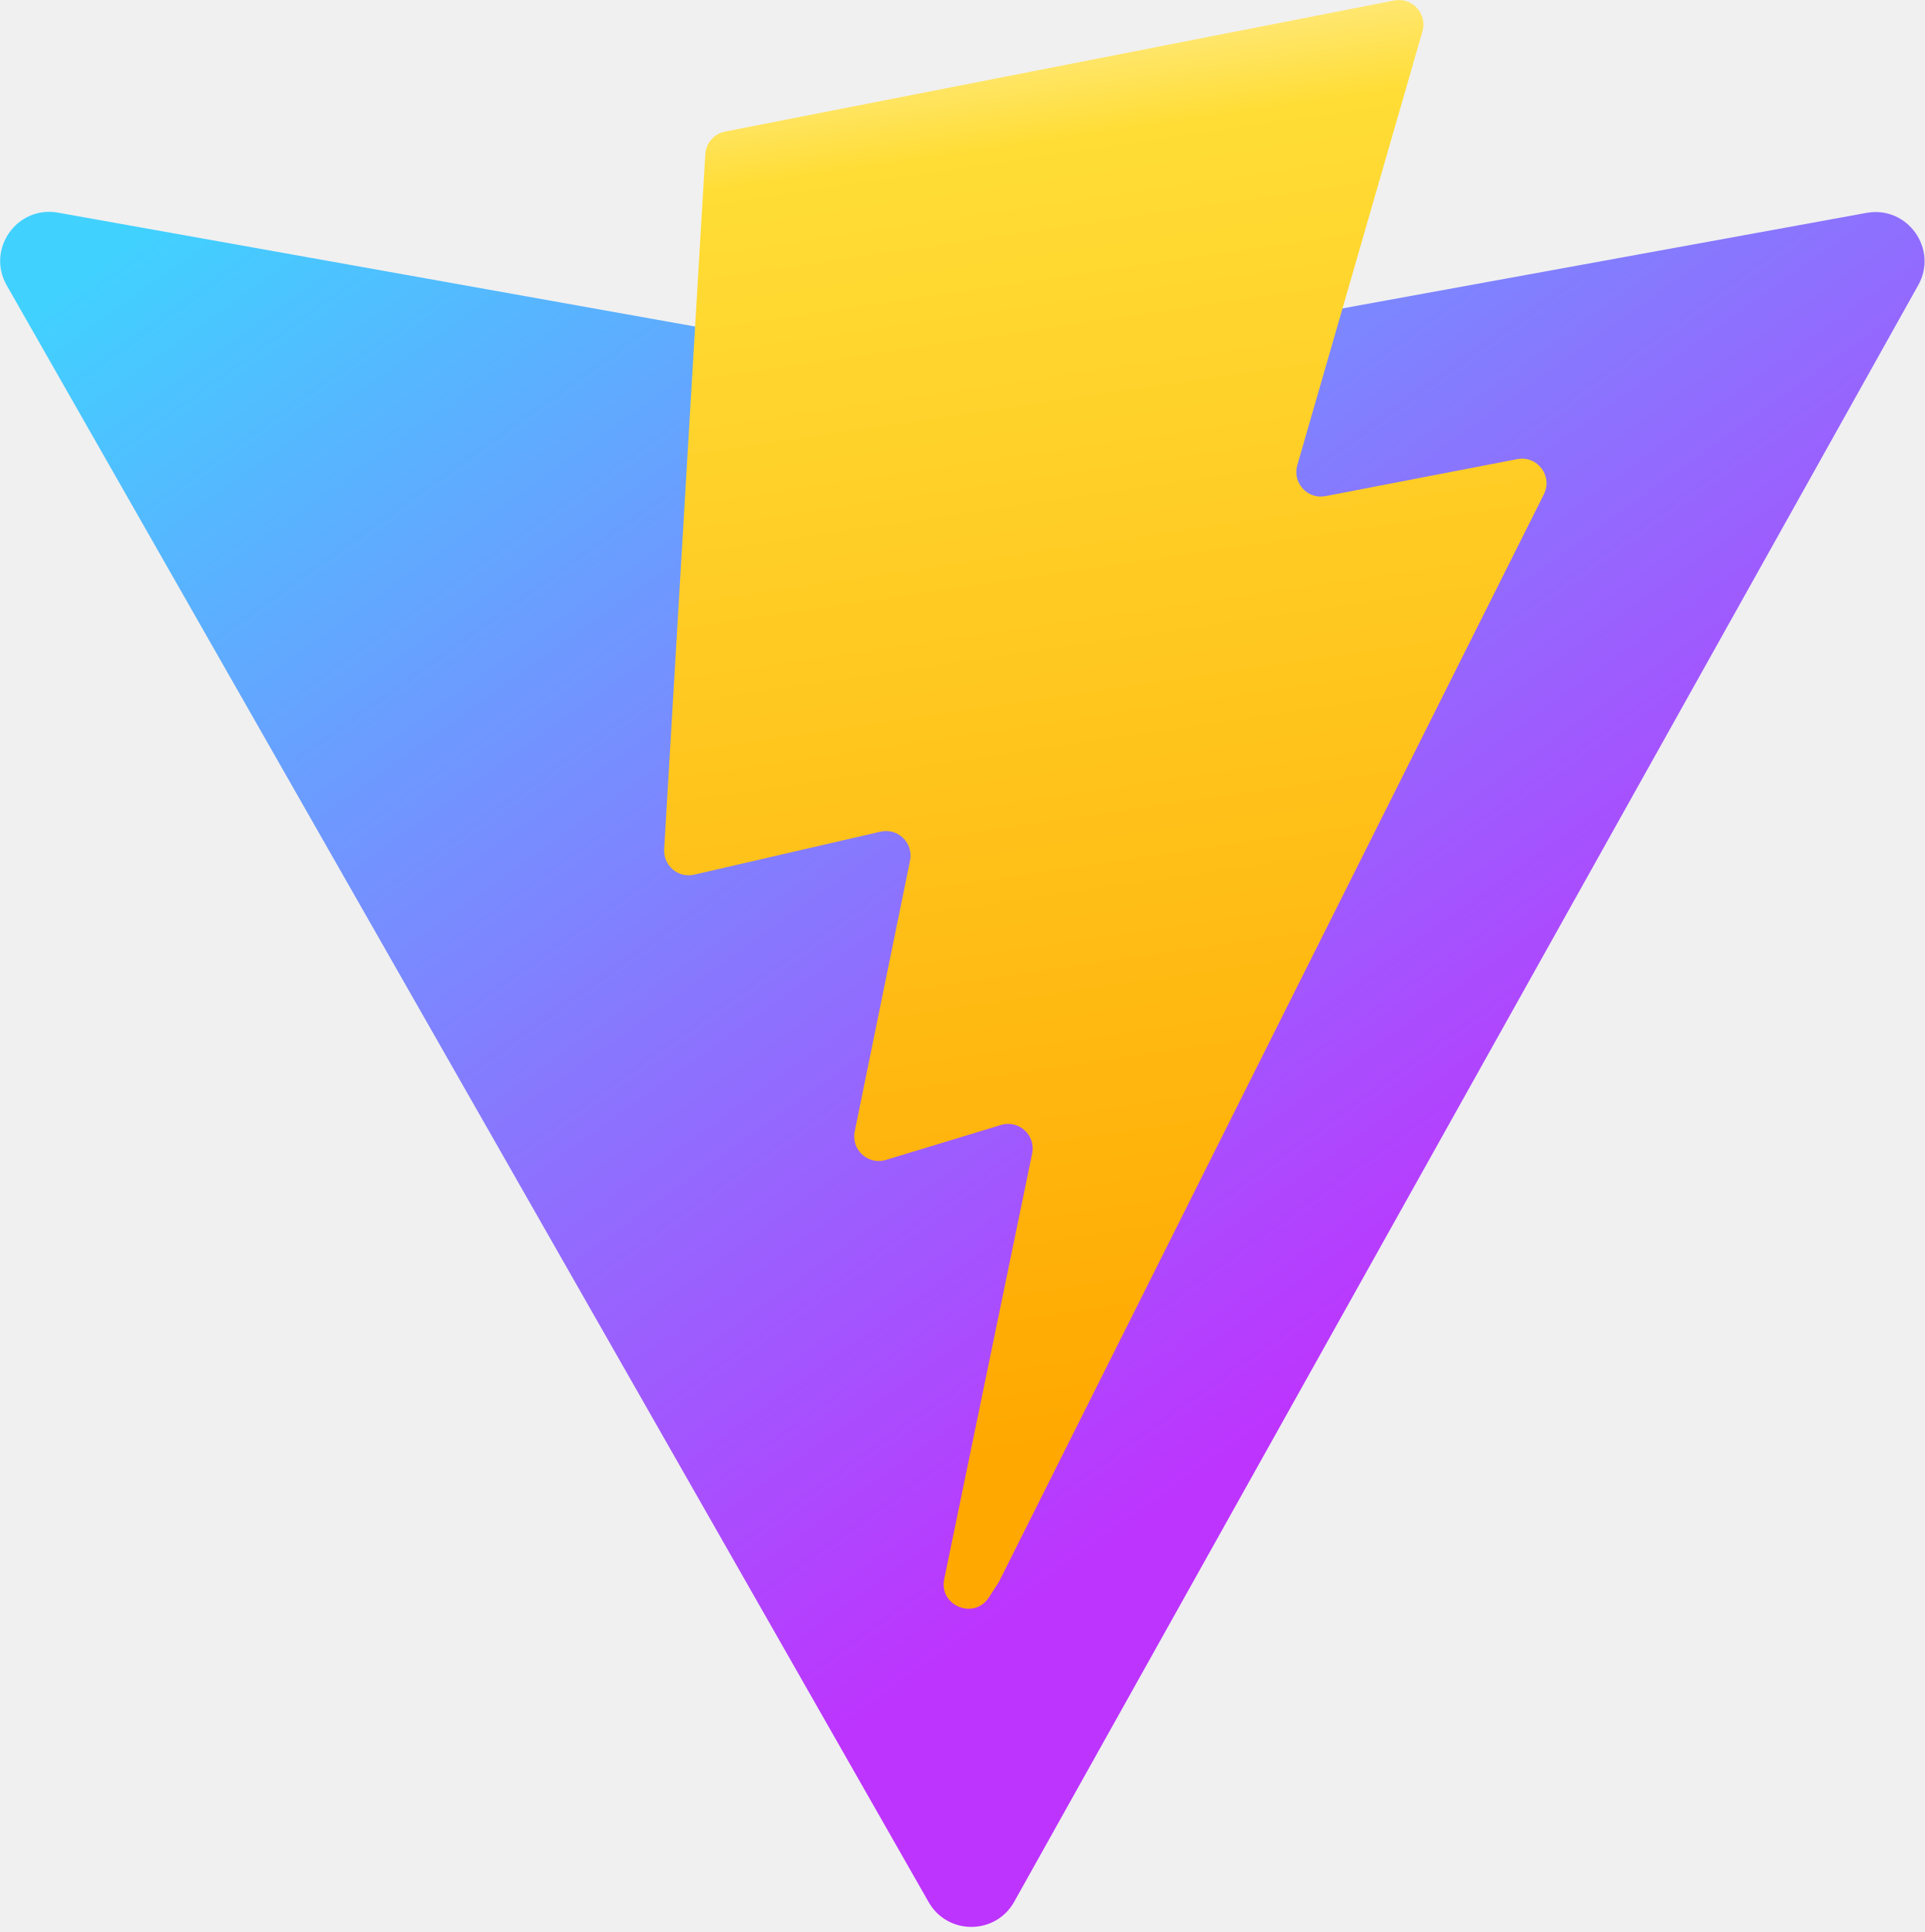
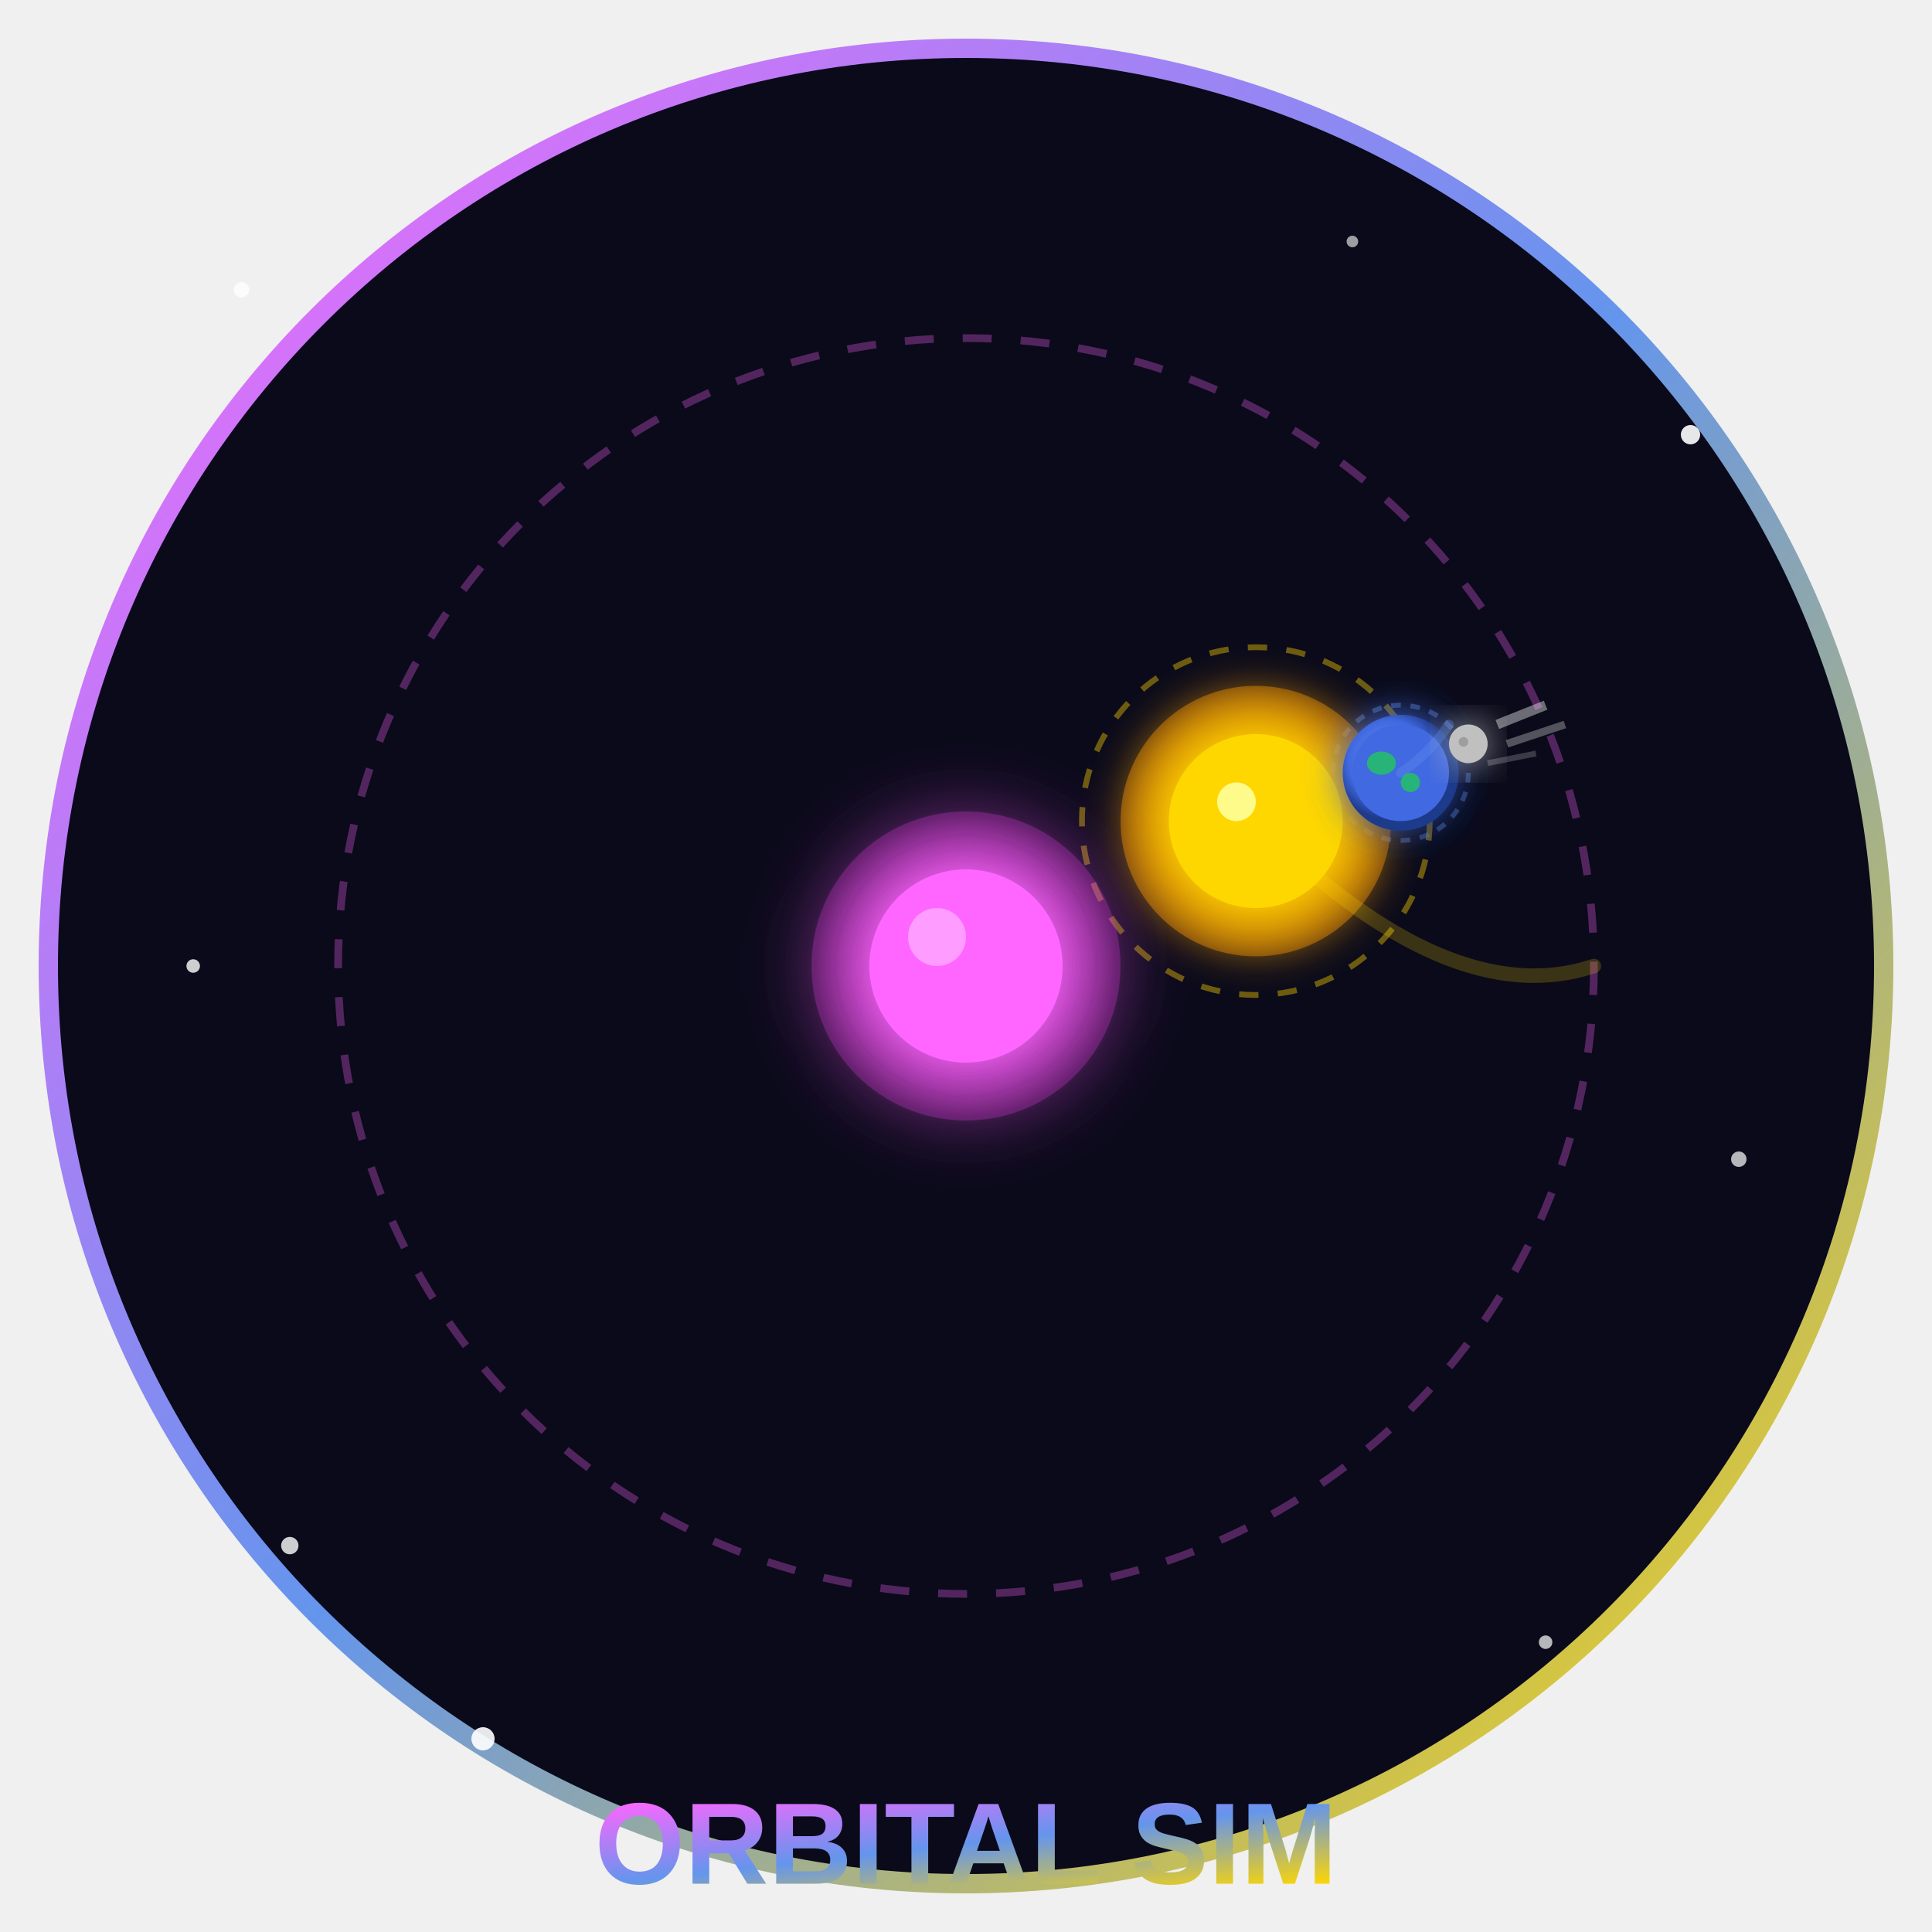
- <svg xmlns="http://www.w3.org/2000/svg" aria-hidden="true" role="img" class="iconify iconify--logos" width="31.88" height="32" preserveAspectRatio="xMidYMid meet" viewBox="0 0 256 257">
+ <svg xmlns="http://www.w3.org/2000/svg" viewBox="0 0 200 200">
+   <circle cx="100" cy="100" r="95" fill="#0a0a1a" stroke="url(#borderGradient)" stroke-width="2" />
  <defs>
-     <linearGradient id="IconifyId1813088fe1fbc01fb466" x1="-.828%" x2="57.636%" y1="7.652%" y2="78.411%">
-       <stop offset="0%" stop-color="#41D1FF" />
-       <stop offset="100%" stop-color="#BD34FE" />
+     <linearGradient id="borderGradient" x1="0%" y1="0%" x2="100%" y2="100%">
+       <stop offset="0%" style="stop-color:#ff66ff;stop-opacity:1" />
+       <stop offset="50%" style="stop-color:#6495ed;stop-opacity:1" />
+       <stop offset="100%" style="stop-color:#ffd700;stop-opacity:1" />
    </linearGradient>
-     <linearGradient id="IconifyId1813088fe1fbc01fb467" x1="43.376%" x2="50.316%" y1="2.242%" y2="89.03%">
-       <stop offset="0%" stop-color="#FFEA83" />
-       <stop offset="8.333%" stop-color="#FFDD35" />
-       <stop offset="100%" stop-color="#FFA800" />
-     </linearGradient>
+     <radialGradient id="galacticGlow" cx="50%" cy="50%">
+       <stop offset="0%" style="stop-color:#ff99ff;stop-opacity:1" />
+       <stop offset="50%" style="stop-color:#ff66ff;stop-opacity:0.8" />
+       <stop offset="100%" style="stop-color:#cc33cc;stop-opacity:0.3" />
+     </radialGradient>
+     <radialGradient id="sunGlow" cx="50%" cy="50%">
+       <stop offset="0%" style="stop-color:#ffff99;stop-opacity:1" />
+       <stop offset="50%" style="stop-color:#ffd700;stop-opacity:0.9" />
+       <stop offset="100%" style="stop-color:#ff9900;stop-opacity:0.4" />
+     </radialGradient>
+     <radialGradient id="earthGlow" cx="40%" cy="40%">
+       <stop offset="0%" style="stop-color:#6495ed;stop-opacity:1" />
+       <stop offset="70%" style="stop-color:#4169e1;stop-opacity:1" />
+       <stop offset="100%" style="stop-color:#1e3a8a;stop-opacity:1" />
+     </radialGradient>
+     <filter id="glow" x="-50%" y="-50%" width="200%" height="200%">
+       <feGaussianBlur stdDeviation="2" result="coloredBlur" />
+       <feMerge>
+         <feMergeNode in="coloredBlur" />
+         <feMergeNode in="SourceGraphic" />
+       </feMerge>
+     </filter>
+     <filter id="strongGlow" x="-100%" y="-100%" width="300%" height="300%">
+       <feGaussianBlur stdDeviation="4" result="coloredBlur" />
+       <feMerge>
+         <feMergeNode in="coloredBlur" />
+         <feMergeNode in="SourceGraphic" />
+       </feMerge>
+     </filter>
  </defs>
-   <path fill="url(#IconifyId1813088fe1fbc01fb466)" d="M255.153 37.938L134.897 252.976c-2.483 4.44-8.862 4.466-11.382.048L.875 37.958c-2.746-4.814 1.371-10.646 6.827-9.67l120.385 21.517a6.537 6.537 0 0 0 2.322-.004l117.867-21.483c5.438-.991 9.574 4.796 6.877 9.62Z" />
-   <path fill="url(#IconifyId1813088fe1fbc01fb467)" d="M185.432.063L96.44 17.501a3.268 3.268 0 0 0-2.634 3.014l-5.474 92.456a3.268 3.268 0 0 0 3.997 3.378l24.777-5.718c2.318-.535 4.413 1.507 3.936 3.838l-7.361 36.047c-.495 2.426 1.782 4.5 4.151 3.78l15.304-4.649c2.372-.72 4.652 1.36 4.15 3.788l-11.698 56.621c-.732 3.542 3.979 5.473 5.943 2.437l1.313-2.028l72.516-144.72c1.215-2.423-.88-5.186-3.54-4.672l-25.505 4.922c-2.396.462-4.435-1.77-3.759-4.114l16.646-57.705c.677-2.35-1.37-4.583-3.769-4.113Z" />
+   <circle cx="25" cy="30" r="0.8" fill="#ffffff" opacity="0.8" />
+   <circle cx="175" cy="45" r="1" fill="#ffffff" opacity="0.9" />
+   <circle cx="160" cy="170" r="0.7" fill="#ffffff" opacity="0.7" />
+   <circle cx="30" cy="160" r="0.9" fill="#ffffff" opacity="0.8" />
+   <circle cx="140" cy="25" r="0.6" fill="#ffffff" opacity="0.6" />
+   <circle cx="50" cy="180" r="1.2" fill="#ffffff" opacity="0.9" />
+   <circle cx="180" cy="120" r="0.8" fill="#ffffff" opacity="0.7" />
+   <circle cx="20" cy="100" r="0.7" fill="#ffffff" opacity="0.8" />
+   <circle cx="100" cy="100" r="65" fill="none" stroke="#ff66ff" stroke-width="0.8" opacity="0.3" stroke-dasharray="3,3" />
+   <circle cx="130" cy="85" r="18" fill="none" stroke="#ffd700" stroke-width="0.6" opacity="0.4" stroke-dasharray="2,2" />
+   <circle cx="145" cy="80" r="7" fill="none" stroke="#6495ed" stroke-width="0.5" opacity="0.4" stroke-dasharray="1,1" />
+   <circle cx="100" cy="100" r="16" fill="url(#galacticGlow)" filter="url(#strongGlow)" />
+   <circle cx="100" cy="100" r="10" fill="#ff66ff" />
+   <circle cx="97" cy="97" r="3" fill="#ffaaff" opacity="0.8" />
+   <circle cx="130" cy="85" r="14" fill="url(#sunGlow)" filter="url(#glow)" />
+   <circle cx="130" cy="85" r="9" fill="#ffd700" />
+   <circle cx="128" cy="83" r="2" fill="#ffff99" opacity="0.9" />
+   <circle cx="145" cy="80" r="6" fill="url(#earthGlow)" filter="url(#glow)" />
+   <circle cx="145" cy="80" r="5" fill="#4169e1" />
+   <ellipse cx="143" cy="79" rx="1.5" ry="1.2" fill="#22c55e" opacity="0.8" />
+   <circle cx="146" cy="81" r="1" fill="#22c55e" opacity="0.8" />
+   <circle cx="152" cy="77" r="2" fill="#c0c0c0" filter="url(#glow)" />
+   <circle cx="151.5" cy="76.8" r="0.5" fill="#909090" opacity="0.7" />
+   <path d="M 165 100 Q 150 105 130 85" stroke="#ffd700" stroke-width="1.5" fill="none" opacity="0.2" stroke-linecap="round" />
+   <path d="M 150 75 Q 148 78 145 80" stroke="#6495ed" stroke-width="1" fill="none" opacity="0.3" stroke-linecap="round" />
+   <line x1="155" y1="75" x2="160" y2="73" stroke="#ffffff" stroke-width="1" opacity="0.4" />
+   <line x1="156" y1="77" x2="162" y2="75" stroke="#ffffff" stroke-width="0.8" opacity="0.3" />
+   <line x1="154" y1="79" x2="159" y2="78" stroke="#ffffff" stroke-width="0.6" opacity="0.2" />
+   <text x="100" y="195" font-family="Arial, sans-serif" font-size="12" font-weight="bold" fill="url(#borderGradient)" text-anchor="middle">ORBITAL SIM</text>
</svg>
